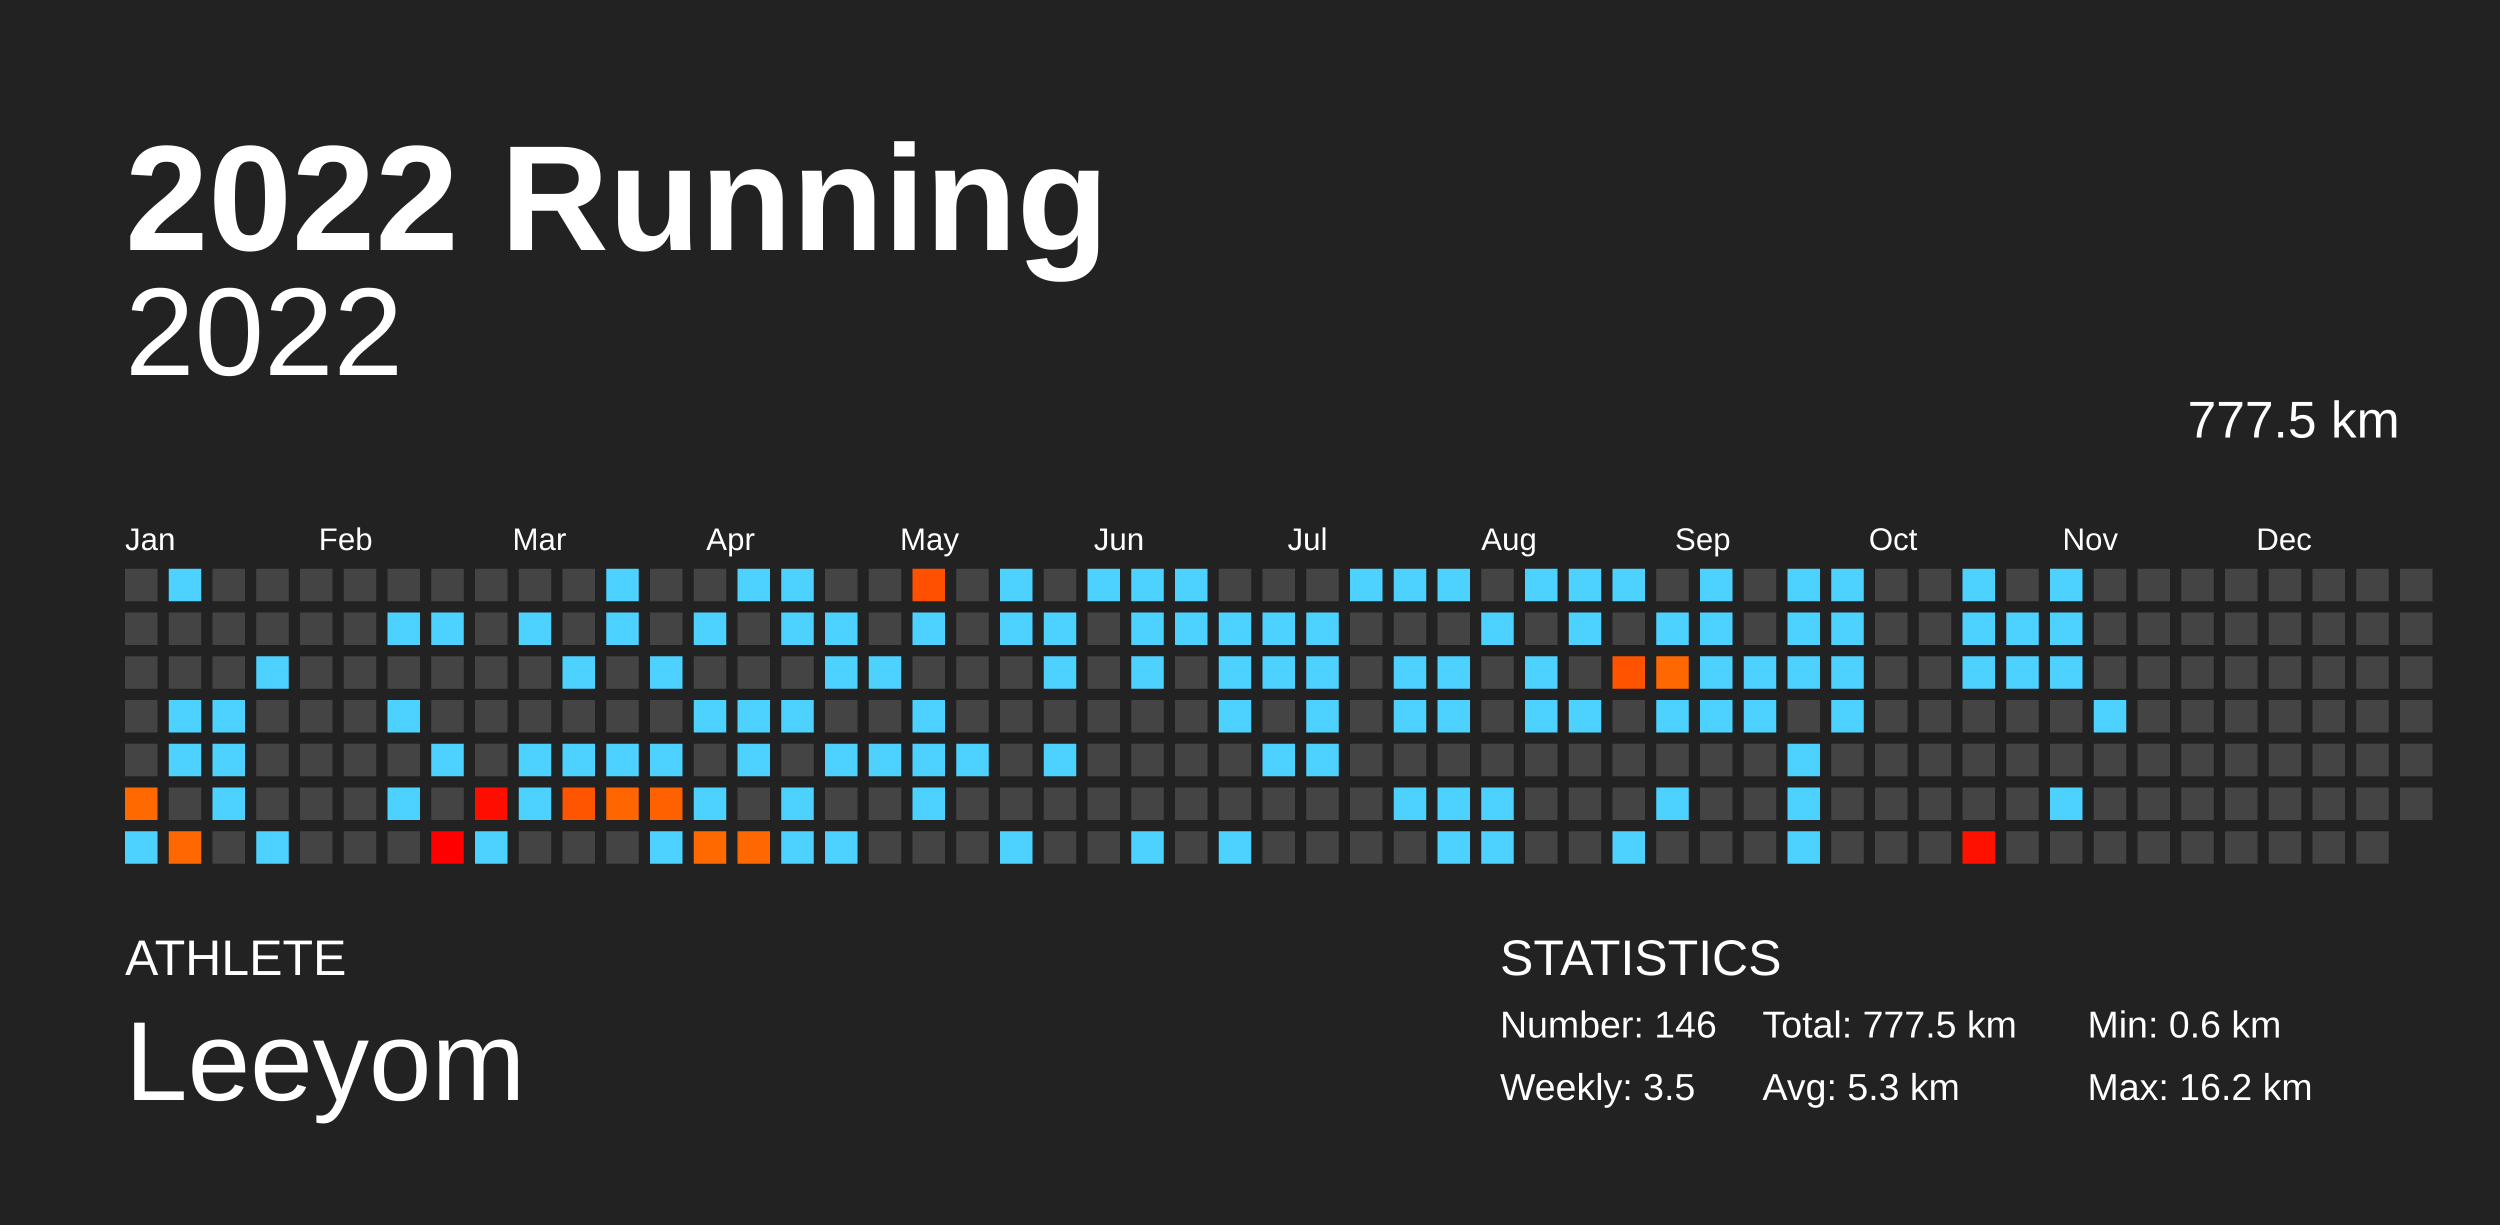
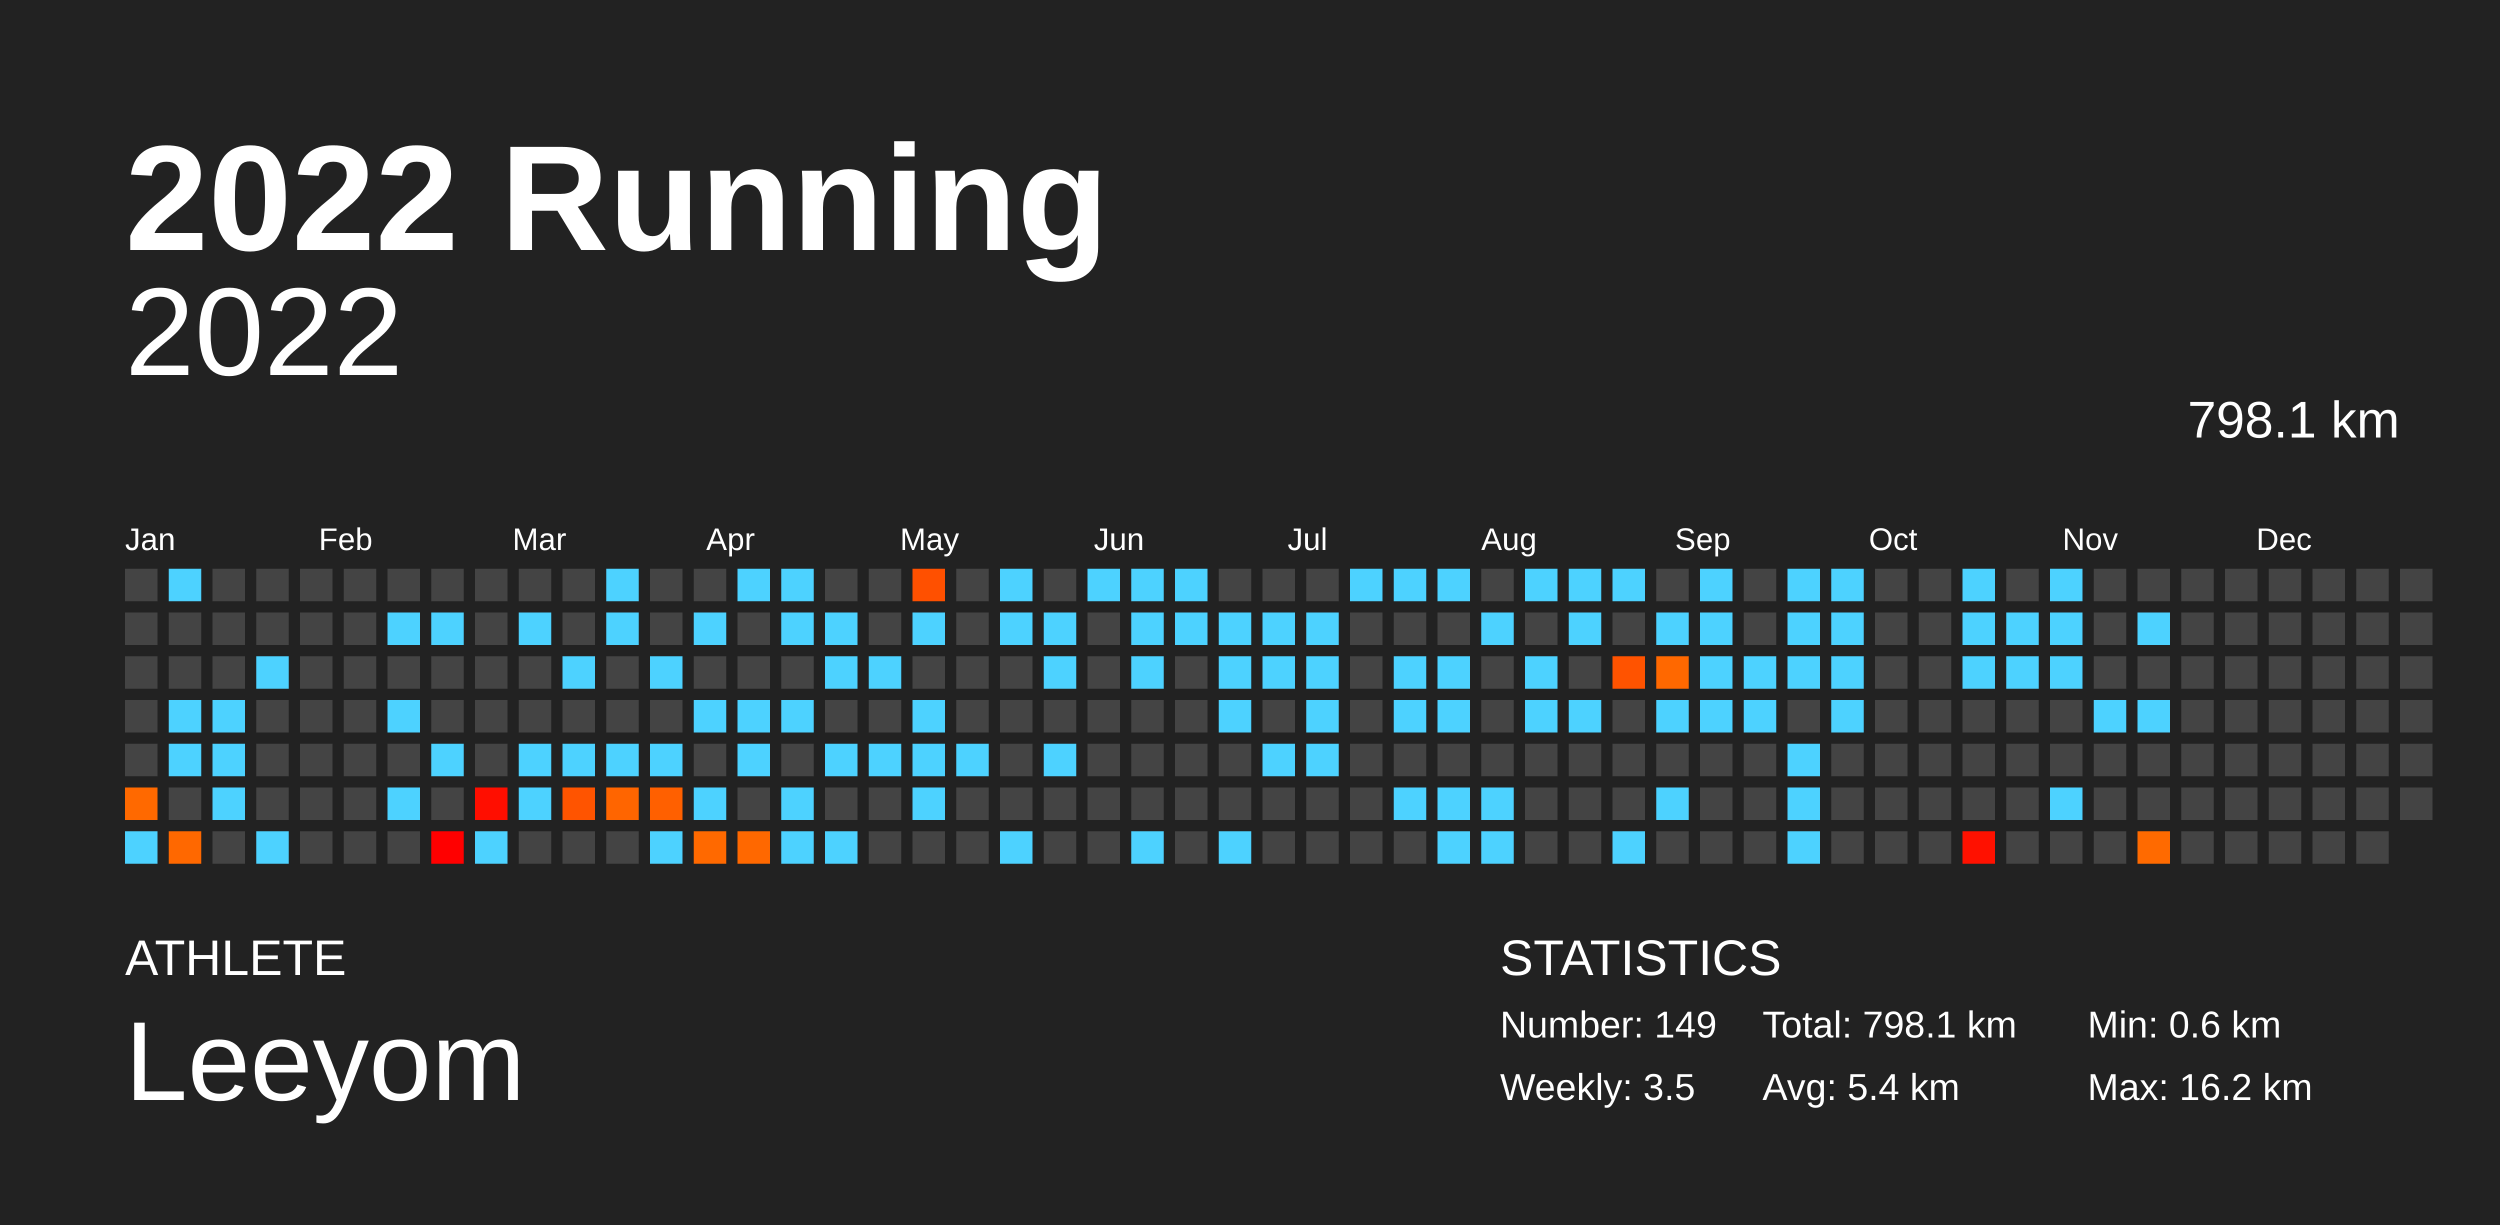
<svg xmlns="http://www.w3.org/2000/svg" baseProfile="full" height="98mm" version="1.1" viewBox="0,0,200,98" width="200mm">
  <defs />
  <rect fill="#222222" height="98" width="200" x="0" y="0" />
  <text fill="#FFFFFF" style="font-size:12px; font-family:Arial; font-weight:bold;" x="10" y="20">2022 Running</text>
  <text fill="#FFFFFF" style="font-size:4px; font-family:Arial" x="10" y="78">ATHLETE</text>
  <text fill="#FFFFFF" style="font-size:9px; font-family:Arial" x="10" y="88">Leeyom</text>
  <text fill="#FFFFFF" style="font-size:4px; font-family:Arial" x="120" y="78">STATISTICS</text>
-   <text fill="#FFFFFF" style="font-size:3px; font-family:Arial" x="120" y="83">Number: 146</text>
+   <text fill="#FFFFFF" style="font-size:3px; font-family:Arial" x="120" y="83">Number: 149</text>
  <text fill="#FFFFFF" style="font-size:3px; font-family:Arial" x="120" y="88">Weekly: 3.5</text>
-   <text fill="#FFFFFF" style="font-size:3px; font-family:Arial" x="141" y="83">Total: 777.5 km</text>
-   <text fill="#FFFFFF" style="font-size:3px; font-family:Arial" x="141" y="88">Avg: 5.3 km</text>
+   <text fill="#FFFFFF" style="font-size:3px; font-family:Arial" x="141" y="83">Total: 798.1 km</text>
+   <text fill="#FFFFFF" style="font-size:3px; font-family:Arial" x="141" y="88">Avg: 5.4 km</text>
  <text fill="#FFFFFF" style="font-size:3px; font-family:Arial" x="167" y="83">Min: 0.6 km</text>
  <text fill="#FFFFFF" style="font-size:3px; font-family:Arial" x="167" y="88">Max: 16.2 km</text>
  <text alignment-baseline="hanging" fill="#FFFFFF" style="font-size:10.0px; font-family:Arial;" x="10" y="30">2022</text>
-   <text alignment-baseline="hanging" fill="#FFFFFF" style="font-size:4.125px; font-family:Arial;" x="175" y="35">777.5 km</text>
+   <text alignment-baseline="hanging" fill="#FFFFFF" style="font-size:4.125px; font-family:Arial;" x="175" y="35">798.1 km</text>
  <text fill="#FFFFFF" style="font-size:2.5px; font-family:Arial" x="10.0" y="44">Jan</text>
  <text fill="#FFFFFF" style="font-size:2.5px; font-family:Arial" x="25.5" y="44">Feb</text>
  <text fill="#FFFFFF" style="font-size:2.5px; font-family:Arial" x="41.0" y="44">Mar</text>
  <text fill="#FFFFFF" style="font-size:2.5px; font-family:Arial" x="56.5" y="44">Apr</text>
  <text fill="#FFFFFF" style="font-size:2.5px; font-family:Arial" x="72.0" y="44">May</text>
  <text fill="#FFFFFF" style="font-size:2.5px; font-family:Arial" x="87.5" y="44">Jun</text>
  <text fill="#FFFFFF" style="font-size:2.5px; font-family:Arial" x="103.0" y="44">Jul</text>
  <text fill="#FFFFFF" style="font-size:2.5px; font-family:Arial" x="118.5" y="44">Aug</text>
  <text fill="#FFFFFF" style="font-size:2.5px; font-family:Arial" x="134.0" y="44">Sep</text>
  <text fill="#FFFFFF" style="font-size:2.5px; font-family:Arial" x="149.5" y="44">Oct</text>
  <text fill="#FFFFFF" style="font-size:2.5px; font-family:Arial" x="165.0" y="44">Nov</text>
  <text fill="#FFFFFF" style="font-size:2.5px; font-family:Arial" x="180.5" y="44">Dec</text>
  <rect fill="#444444" height="2.6" width="2.6" x="10.0" y="45.5" />
  <rect fill="#444444" height="2.6" width="2.6" x="10.0" y="49.0" />
  <rect fill="#444444" height="2.6" width="2.6" x="10.0" y="52.5" />
  <rect fill="#444444" height="2.6" width="2.6" x="10.0" y="56.0" />
  <rect fill="#444444" height="2.6" width="2.6" x="10.0" y="59.5" />
  <rect fill="#ff6900" height="2.6" width="2.6" x="10.0" y="63.0" />
  <rect fill="#4dd2ff" height="2.6" width="2.6" x="10.0" y="66.5" />
  <rect fill="#4dd2ff" height="2.6" width="2.6" x="13.5" y="45.5" />
  <rect fill="#444444" height="2.6" width="2.6" x="13.5" y="49.0" />
  <rect fill="#444444" height="2.6" width="2.6" x="13.5" y="52.5" />
  <rect fill="#4dd2ff" height="2.6" width="2.6" x="13.5" y="56.0" />
  <rect fill="#4dd2ff" height="2.6" width="2.6" x="13.5" y="59.5" />
  <rect fill="#444444" height="2.6" width="2.6" x="13.5" y="63.0" />
  <rect fill="#ff6800" height="2.6" width="2.6" x="13.5" y="66.5" />
  <rect fill="#444444" height="2.6" width="2.6" x="17.0" y="45.5" />
  <rect fill="#444444" height="2.6" width="2.6" x="17.0" y="49.0" />
  <rect fill="#444444" height="2.6" width="2.6" x="17.0" y="52.5" />
  <rect fill="#4dd2ff" height="2.6" width="2.6" x="17.0" y="56.0" />
  <rect fill="#4dd2ff" height="2.6" width="2.6" x="17.0" y="59.5" />
  <rect fill="#4dd2ff" height="2.6" width="2.6" x="17.0" y="63.0" />
  <rect fill="#444444" height="2.6" width="2.6" x="17.0" y="66.5" />
  <rect fill="#444444" height="2.6" width="2.6" x="20.5" y="45.5" />
  <rect fill="#444444" height="2.6" width="2.6" x="20.5" y="49.0" />
  <rect fill="#4dd2ff" height="2.6" width="2.6" x="20.5" y="52.5" />
  <rect fill="#444444" height="2.6" width="2.6" x="20.5" y="56.0" />
  <rect fill="#444444" height="2.6" width="2.6" x="20.5" y="59.5" />
  <rect fill="#444444" height="2.6" width="2.6" x="20.5" y="63.0" />
  <rect fill="#4dd2ff" height="2.6" width="2.6" x="20.5" y="66.5" />
  <rect fill="#444444" height="2.6" width="2.6" x="24.0" y="45.5" />
  <rect fill="#444444" height="2.6" width="2.6" x="24.0" y="49.0" />
  <rect fill="#444444" height="2.6" width="2.6" x="24.0" y="52.5" />
  <rect fill="#444444" height="2.6" width="2.6" x="24.0" y="56.0" />
  <rect fill="#444444" height="2.6" width="2.6" x="24.0" y="59.5" />
  <rect fill="#444444" height="2.6" width="2.6" x="24.0" y="63.0" />
  <rect fill="#444444" height="2.6" width="2.6" x="24.0" y="66.5" />
  <rect fill="#444444" height="2.6" width="2.6" x="27.5" y="45.5" />
  <rect fill="#444444" height="2.6" width="2.6" x="27.5" y="49.0" />
  <rect fill="#444444" height="2.6" width="2.6" x="27.5" y="52.5" />
  <rect fill="#444444" height="2.6" width="2.6" x="27.5" y="56.0" />
  <rect fill="#444444" height="2.6" width="2.6" x="27.5" y="59.5" />
  <rect fill="#444444" height="2.6" width="2.6" x="27.5" y="63.0" />
  <rect fill="#444444" height="2.6" width="2.6" x="27.5" y="66.5" />
  <rect fill="#444444" height="2.6" width="2.6" x="31.0" y="45.5" />
  <rect fill="#4dd2ff" height="2.6" width="2.6" x="31.0" y="49.0" />
  <rect fill="#444444" height="2.6" width="2.6" x="31.0" y="52.5" />
  <rect fill="#4dd2ff" height="2.6" width="2.6" x="31.0" y="56.0" />
  <rect fill="#444444" height="2.6" width="2.6" x="31.0" y="59.5" />
  <rect fill="#4dd2ff" height="2.6" width="2.6" x="31.0" y="63.0" />
  <rect fill="#444444" height="2.6" width="2.6" x="31.0" y="66.5" />
  <rect fill="#444444" height="2.6" width="2.6" x="34.5" y="45.5" />
  <rect fill="#4dd2ff" height="2.6" width="2.6" x="34.5" y="49.0" />
  <rect fill="#444444" height="2.6" width="2.6" x="34.5" y="52.5" />
  <rect fill="#444444" height="2.6" width="2.6" x="34.5" y="56.0" />
  <rect fill="#4dd2ff" height="2.6" width="2.6" x="34.5" y="59.5" />
  <rect fill="#444444" height="2.6" width="2.6" x="34.5" y="63.0" />
  <rect fill="#ff0000" height="2.6" width="2.6" x="34.5" y="66.5" />
  <rect fill="#444444" height="2.6" width="2.6" x="38.0" y="45.5" />
  <rect fill="#444444" height="2.6" width="2.6" x="38.0" y="49.0" />
  <rect fill="#444444" height="2.6" width="2.6" x="38.0" y="52.5" />
  <rect fill="#444444" height="2.6" width="2.6" x="38.0" y="56.0" />
  <rect fill="#444444" height="2.6" width="2.6" x="38.0" y="59.5" />
  <rect fill="#ff0e00" height="2.6" width="2.6" x="38.0" y="63.0" />
  <rect fill="#4dd2ff" height="2.6" width="2.6" x="38.0" y="66.5" />
  <rect fill="#444444" height="2.6" width="2.6" x="41.5" y="45.5" />
  <rect fill="#4dd2ff" height="2.6" width="2.6" x="41.5" y="49.0" />
  <rect fill="#444444" height="2.6" width="2.6" x="41.5" y="52.5" />
  <rect fill="#444444" height="2.6" width="2.6" x="41.5" y="56.0" />
  <rect fill="#4dd2ff" height="2.6" width="2.6" x="41.5" y="59.5" />
  <rect fill="#4dd2ff" height="2.6" width="2.6" x="41.5" y="63.0" />
  <rect fill="#444444" height="2.6" width="2.6" x="41.5" y="66.5" />
  <rect fill="#444444" height="2.6" width="2.6" x="45.0" y="45.5" />
  <rect fill="#444444" height="2.6" width="2.6" x="45.0" y="49.0" />
  <rect fill="#4dd2ff" height="2.6" width="2.6" x="45.0" y="52.5" />
  <rect fill="#444444" height="2.6" width="2.6" x="45.0" y="56.0" />
  <rect fill="#4dd2ff" height="2.6" width="2.6" x="45.0" y="59.5" />
  <rect fill="#ff5400" height="2.6" width="2.6" x="45.0" y="63.0" />
  <rect fill="#444444" height="2.6" width="2.6" x="45.0" y="66.5" />
  <rect fill="#4dd2ff" height="2.6" width="2.6" x="48.5" y="45.5" />
  <rect fill="#4dd2ff" height="2.6" width="2.6" x="48.5" y="49.0" />
  <rect fill="#444444" height="2.6" width="2.6" x="48.5" y="52.5" />
  <rect fill="#444444" height="2.6" width="2.6" x="48.5" y="56.0" />
  <rect fill="#4dd2ff" height="2.6" width="2.6" x="48.5" y="59.5" />
  <rect fill="#ff6500" height="2.6" width="2.6" x="48.5" y="63.0" />
  <rect fill="#444444" height="2.6" width="2.6" x="48.5" y="66.5" />
  <rect fill="#444444" height="2.6" width="2.6" x="52.0" y="45.5" />
  <rect fill="#444444" height="2.6" width="2.6" x="52.0" y="49.0" />
  <rect fill="#4dd2ff" height="2.6" width="2.6" x="52.0" y="52.5" />
  <rect fill="#444444" height="2.6" width="2.6" x="52.0" y="56.0" />
  <rect fill="#4dd2ff" height="2.6" width="2.6" x="52.0" y="59.5" />
  <rect fill="#ff6000" height="2.6" width="2.6" x="52.0" y="63.0" />
  <rect fill="#4dd2ff" height="2.6" width="2.6" x="52.0" y="66.5" />
  <rect fill="#444444" height="2.6" width="2.6" x="55.5" y="45.5" />
  <rect fill="#4dd2ff" height="2.6" width="2.6" x="55.5" y="49.0" />
  <rect fill="#444444" height="2.6" width="2.6" x="55.5" y="52.5" />
  <rect fill="#4dd2ff" height="2.6" width="2.6" x="55.5" y="56.0" />
  <rect fill="#444444" height="2.6" width="2.6" x="55.5" y="59.5" />
  <rect fill="#4dd2ff" height="2.6" width="2.6" x="55.5" y="63.0" />
  <rect fill="#ff6900" height="2.6" width="2.6" x="55.5" y="66.5" />
  <rect fill="#4dd2ff" height="2.6" width="2.6" x="59.0" y="45.5" />
  <rect fill="#444444" height="2.6" width="2.6" x="59.0" y="49.0" />
  <rect fill="#444444" height="2.6" width="2.6" x="59.0" y="52.5" />
  <rect fill="#4dd2ff" height="2.6" width="2.6" x="59.0" y="56.0" />
  <rect fill="#4dd2ff" height="2.6" width="2.6" x="59.0" y="59.5" />
  <rect fill="#444444" height="2.6" width="2.6" x="59.0" y="63.0" />
  <rect fill="#ff6800" height="2.6" width="2.6" x="59.0" y="66.5" />
  <rect fill="#4dd2ff" height="2.6" width="2.6" x="62.5" y="45.5" />
  <rect fill="#4dd2ff" height="2.6" width="2.6" x="62.5" y="49.0" />
  <rect fill="#444444" height="2.6" width="2.6" x="62.5" y="52.5" />
  <rect fill="#4dd2ff" height="2.6" width="2.6" x="62.5" y="56.0" />
  <rect fill="#444444" height="2.6" width="2.6" x="62.5" y="59.5" />
  <rect fill="#4dd2ff" height="2.6" width="2.6" x="62.5" y="63.0" />
  <rect fill="#4dd2ff" height="2.6" width="2.6" x="62.5" y="66.5" />
  <rect fill="#444444" height="2.6" width="2.6" x="66.0" y="45.5" />
  <rect fill="#4dd2ff" height="2.6" width="2.6" x="66.0" y="49.0" />
  <rect fill="#4dd2ff" height="2.6" width="2.6" x="66.0" y="52.5" />
  <rect fill="#444444" height="2.6" width="2.6" x="66.0" y="56.0" />
  <rect fill="#4dd2ff" height="2.6" width="2.6" x="66.0" y="59.5" />
  <rect fill="#444444" height="2.6" width="2.6" x="66.0" y="63.0" />
  <rect fill="#4dd2ff" height="2.6" width="2.6" x="66.0" y="66.5" />
  <rect fill="#444444" height="2.6" width="2.6" x="69.5" y="45.5" />
  <rect fill="#444444" height="2.6" width="2.6" x="69.5" y="49.0" />
  <rect fill="#4dd2ff" height="2.6" width="2.6" x="69.5" y="52.5" />
  <rect fill="#444444" height="2.6" width="2.6" x="69.5" y="56.0" />
  <rect fill="#4dd2ff" height="2.6" width="2.6" x="69.5" y="59.5" />
  <rect fill="#444444" height="2.6" width="2.6" x="69.5" y="63.0" />
  <rect fill="#444444" height="2.6" width="2.6" x="69.5" y="66.5" />
  <rect fill="#ff5000" height="2.6" width="2.6" x="73.0" y="45.5" />
  <rect fill="#4dd2ff" height="2.6" width="2.6" x="73.0" y="49.0" />
  <rect fill="#444444" height="2.6" width="2.6" x="73.0" y="52.5" />
  <rect fill="#4dd2ff" height="2.6" width="2.6" x="73.0" y="56.0" />
  <rect fill="#4dd2ff" height="2.6" width="2.6" x="73.0" y="59.5" />
  <rect fill="#4dd2ff" height="2.6" width="2.6" x="73.0" y="63.0" />
  <rect fill="#444444" height="2.6" width="2.6" x="73.0" y="66.5" />
  <rect fill="#444444" height="2.6" width="2.6" x="76.5" y="45.5" />
  <rect fill="#444444" height="2.6" width="2.6" x="76.5" y="49.0" />
  <rect fill="#444444" height="2.6" width="2.6" x="76.5" y="52.5" />
  <rect fill="#444444" height="2.6" width="2.6" x="76.5" y="56.0" />
  <rect fill="#4dd2ff" height="2.6" width="2.6" x="76.5" y="59.5" />
  <rect fill="#444444" height="2.6" width="2.6" x="76.5" y="63.0" />
  <rect fill="#444444" height="2.6" width="2.6" x="76.5" y="66.5" />
  <rect fill="#4dd2ff" height="2.6" width="2.6" x="80.0" y="45.5" />
  <rect fill="#4dd2ff" height="2.6" width="2.6" x="80.0" y="49.0" />
  <rect fill="#444444" height="2.6" width="2.6" x="80.0" y="52.5" />
  <rect fill="#444444" height="2.6" width="2.6" x="80.0" y="56.0" />
  <rect fill="#444444" height="2.6" width="2.6" x="80.0" y="59.5" />
  <rect fill="#444444" height="2.6" width="2.6" x="80.0" y="63.0" />
  <rect fill="#4dd2ff" height="2.6" width="2.6" x="80.0" y="66.5" />
  <rect fill="#444444" height="2.6" width="2.6" x="83.5" y="45.5" />
  <rect fill="#4dd2ff" height="2.6" width="2.6" x="83.5" y="49.0" />
  <rect fill="#4dd2ff" height="2.6" width="2.6" x="83.5" y="52.5" />
  <rect fill="#444444" height="2.6" width="2.6" x="83.5" y="56.0" />
  <rect fill="#4dd2ff" height="2.6" width="2.6" x="83.5" y="59.5" />
  <rect fill="#444444" height="2.6" width="2.6" x="83.5" y="63.0" />
  <rect fill="#444444" height="2.6" width="2.6" x="83.5" y="66.5" />
  <rect fill="#4dd2ff" height="2.6" width="2.6" x="87.0" y="45.5" />
  <rect fill="#444444" height="2.6" width="2.6" x="87.0" y="49.0" />
  <rect fill="#444444" height="2.6" width="2.6" x="87.0" y="52.5" />
  <rect fill="#444444" height="2.6" width="2.6" x="87.0" y="56.0" />
  <rect fill="#444444" height="2.6" width="2.6" x="87.0" y="59.5" />
  <rect fill="#444444" height="2.6" width="2.6" x="87.0" y="63.0" />
  <rect fill="#444444" height="2.6" width="2.6" x="87.0" y="66.5" />
  <rect fill="#4dd2ff" height="2.6" width="2.6" x="90.5" y="45.5" />
  <rect fill="#4dd2ff" height="2.6" width="2.6" x="90.5" y="49.0" />
  <rect fill="#4dd2ff" height="2.6" width="2.6" x="90.5" y="52.5" />
  <rect fill="#444444" height="2.6" width="2.6" x="90.5" y="56.0" />
  <rect fill="#444444" height="2.6" width="2.6" x="90.5" y="59.5" />
  <rect fill="#444444" height="2.6" width="2.6" x="90.5" y="63.0" />
  <rect fill="#4dd2ff" height="2.6" width="2.6" x="90.5" y="66.5" />
  <rect fill="#4dd2ff" height="2.6" width="2.6" x="94.0" y="45.5" />
  <rect fill="#4dd2ff" height="2.6" width="2.6" x="94.0" y="49.0" />
  <rect fill="#444444" height="2.6" width="2.6" x="94.0" y="52.5" />
  <rect fill="#444444" height="2.6" width="2.6" x="94.0" y="56.0" />
  <rect fill="#444444" height="2.6" width="2.6" x="94.0" y="59.5" />
  <rect fill="#444444" height="2.6" width="2.6" x="94.0" y="63.0" />
  <rect fill="#444444" height="2.6" width="2.6" x="94.0" y="66.5" />
  <rect fill="#444444" height="2.6" width="2.6" x="97.5" y="45.5" />
  <rect fill="#4dd2ff" height="2.6" width="2.6" x="97.5" y="49.0" />
  <rect fill="#4dd2ff" height="2.6" width="2.6" x="97.5" y="52.5" />
  <rect fill="#4dd2ff" height="2.6" width="2.6" x="97.5" y="56.0" />
  <rect fill="#444444" height="2.6" width="2.6" x="97.5" y="59.5" />
  <rect fill="#444444" height="2.6" width="2.6" x="97.5" y="63.0" />
  <rect fill="#4dd2ff" height="2.6" width="2.6" x="97.5" y="66.5" />
  <rect fill="#444444" height="2.6" width="2.6" x="101.0" y="45.5" />
  <rect fill="#4dd2ff" height="2.6" width="2.6" x="101.0" y="49.0" />
  <rect fill="#4dd2ff" height="2.6" width="2.6" x="101.0" y="52.5" />
  <rect fill="#444444" height="2.6" width="2.6" x="101.0" y="56.0" />
  <rect fill="#4dd2ff" height="2.6" width="2.6" x="101.0" y="59.5" />
  <rect fill="#444444" height="2.6" width="2.6" x="101.0" y="63.0" />
  <rect fill="#444444" height="2.6" width="2.6" x="101.0" y="66.5" />
  <rect fill="#444444" height="2.6" width="2.6" x="104.5" y="45.5" />
  <rect fill="#4dd2ff" height="2.6" width="2.6" x="104.5" y="49.0" />
  <rect fill="#4dd2ff" height="2.6" width="2.6" x="104.5" y="52.5" />
  <rect fill="#4dd2ff" height="2.6" width="2.6" x="104.5" y="56.0" />
  <rect fill="#4dd2ff" height="2.6" width="2.6" x="104.5" y="59.5" />
  <rect fill="#444444" height="2.6" width="2.6" x="104.5" y="63.0" />
  <rect fill="#444444" height="2.6" width="2.6" x="104.5" y="66.5" />
  <rect fill="#4dd2ff" height="2.6" width="2.6" x="108.0" y="45.5" />
  <rect fill="#444444" height="2.6" width="2.6" x="108.0" y="49.0" />
  <rect fill="#444444" height="2.6" width="2.6" x="108.0" y="52.5" />
  <rect fill="#444444" height="2.6" width="2.6" x="108.0" y="56.0" />
  <rect fill="#444444" height="2.6" width="2.6" x="108.0" y="59.5" />
  <rect fill="#444444" height="2.6" width="2.6" x="108.0" y="63.0" />
  <rect fill="#444444" height="2.6" width="2.6" x="108.0" y="66.5" />
  <rect fill="#4dd2ff" height="2.6" width="2.6" x="111.5" y="45.5" />
  <rect fill="#444444" height="2.6" width="2.6" x="111.5" y="49.0" />
  <rect fill="#4dd2ff" height="2.6" width="2.6" x="111.5" y="52.5" />
  <rect fill="#4dd2ff" height="2.6" width="2.6" x="111.5" y="56.0" />
  <rect fill="#444444" height="2.6" width="2.6" x="111.5" y="59.5" />
  <rect fill="#4dd2ff" height="2.6" width="2.6" x="111.5" y="63.0" />
  <rect fill="#444444" height="2.6" width="2.6" x="111.5" y="66.5" />
  <rect fill="#4dd2ff" height="2.6" width="2.6" x="115.0" y="45.5" />
  <rect fill="#444444" height="2.6" width="2.6" x="115.0" y="49.0" />
  <rect fill="#4dd2ff" height="2.6" width="2.6" x="115.0" y="52.5" />
  <rect fill="#4dd2ff" height="2.6" width="2.6" x="115.0" y="56.0" />
  <rect fill="#444444" height="2.6" width="2.6" x="115.0" y="59.5" />
  <rect fill="#4dd2ff" height="2.6" width="2.6" x="115.0" y="63.0" />
  <rect fill="#4dd2ff" height="2.6" width="2.6" x="115.0" y="66.5" />
  <rect fill="#444444" height="2.6" width="2.6" x="118.5" y="45.5" />
  <rect fill="#4dd2ff" height="2.6" width="2.6" x="118.5" y="49.0" />
  <rect fill="#444444" height="2.6" width="2.6" x="118.5" y="52.5" />
  <rect fill="#444444" height="2.6" width="2.6" x="118.5" y="56.0" />
  <rect fill="#444444" height="2.6" width="2.6" x="118.5" y="59.5" />
  <rect fill="#4dd2ff" height="2.6" width="2.6" x="118.5" y="63.0" />
  <rect fill="#4dd2ff" height="2.6" width="2.6" x="118.5" y="66.5" />
  <rect fill="#4dd2ff" height="2.6" width="2.6" x="122.0" y="45.5" />
  <rect fill="#444444" height="2.6" width="2.6" x="122.0" y="49.0" />
  <rect fill="#4dd2ff" height="2.6" width="2.6" x="122.0" y="52.5" />
  <rect fill="#4dd2ff" height="2.6" width="2.6" x="122.0" y="56.0" />
  <rect fill="#444444" height="2.6" width="2.6" x="122.0" y="59.5" />
  <rect fill="#444444" height="2.6" width="2.6" x="122.0" y="63.0" />
  <rect fill="#444444" height="2.6" width="2.6" x="122.0" y="66.5" />
  <rect fill="#4dd2ff" height="2.6" width="2.6" x="125.5" y="45.5" />
  <rect fill="#4dd2ff" height="2.6" width="2.6" x="125.5" y="49.0" />
  <rect fill="#444444" height="2.6" width="2.6" x="125.5" y="52.5" />
  <rect fill="#4dd2ff" height="2.6" width="2.6" x="125.5" y="56.0" />
  <rect fill="#444444" height="2.6" width="2.6" x="125.5" y="59.5" />
  <rect fill="#444444" height="2.6" width="2.6" x="125.5" y="63.0" />
  <rect fill="#444444" height="2.6" width="2.6" x="125.5" y="66.5" />
  <rect fill="#4dd2ff" height="2.6" width="2.6" x="129.0" y="45.5" />
  <rect fill="#444444" height="2.6" width="2.6" x="129.0" y="49.0" />
  <rect fill="#ff5300" height="2.6" width="2.6" x="129.0" y="52.5" />
  <rect fill="#444444" height="2.6" width="2.6" x="129.0" y="56.0" />
  <rect fill="#444444" height="2.6" width="2.6" x="129.0" y="59.5" />
  <rect fill="#444444" height="2.6" width="2.6" x="129.0" y="63.0" />
  <rect fill="#4dd2ff" height="2.6" width="2.6" x="129.0" y="66.5" />
  <rect fill="#444444" height="2.6" width="2.6" x="132.5" y="45.5" />
  <rect fill="#4dd2ff" height="2.6" width="2.6" x="132.5" y="49.0" />
  <rect fill="#ff6800" height="2.6" width="2.6" x="132.5" y="52.5" />
  <rect fill="#4dd2ff" height="2.6" width="2.6" x="132.5" y="56.0" />
  <rect fill="#444444" height="2.6" width="2.6" x="132.5" y="59.5" />
  <rect fill="#4dd2ff" height="2.6" width="2.6" x="132.5" y="63.0" />
  <rect fill="#444444" height="2.6" width="2.6" x="132.5" y="66.5" />
  <rect fill="#4dd2ff" height="2.6" width="2.6" x="136.0" y="45.5" />
  <rect fill="#4dd2ff" height="2.6" width="2.6" x="136.0" y="49.0" />
  <rect fill="#4dd2ff" height="2.6" width="2.6" x="136.0" y="52.5" />
  <rect fill="#4dd2ff" height="2.6" width="2.6" x="136.0" y="56.0" />
  <rect fill="#444444" height="2.6" width="2.6" x="136.0" y="59.5" />
  <rect fill="#444444" height="2.6" width="2.6" x="136.0" y="63.0" />
  <rect fill="#444444" height="2.6" width="2.6" x="136.0" y="66.5" />
  <rect fill="#444444" height="2.6" width="2.6" x="139.5" y="45.5" />
  <rect fill="#444444" height="2.6" width="2.6" x="139.5" y="49.0" />
  <rect fill="#4dd2ff" height="2.6" width="2.6" x="139.5" y="52.5" />
  <rect fill="#4dd2ff" height="2.6" width="2.6" x="139.5" y="56.0" />
  <rect fill="#444444" height="2.6" width="2.6" x="139.5" y="59.5" />
  <rect fill="#444444" height="2.6" width="2.6" x="139.5" y="63.0" />
  <rect fill="#444444" height="2.6" width="2.6" x="139.5" y="66.5" />
  <rect fill="#4dd2ff" height="2.6" width="2.6" x="143.0" y="45.5" />
  <rect fill="#4dd2ff" height="2.6" width="2.6" x="143.0" y="49.0" />
  <rect fill="#4dd2ff" height="2.6" width="2.6" x="143.0" y="52.5" />
  <rect fill="#444444" height="2.6" width="2.6" x="143.0" y="56.0" />
  <rect fill="#4dd2ff" height="2.6" width="2.6" x="143.0" y="59.5" />
  <rect fill="#4dd2ff" height="2.6" width="2.6" x="143.0" y="63.0" />
  <rect fill="#4dd2ff" height="2.6" width="2.6" x="143.0" y="66.5" />
  <rect fill="#4dd2ff" height="2.6" width="2.6" x="146.5" y="45.5" />
  <rect fill="#4dd2ff" height="2.6" width="2.6" x="146.5" y="49.0" />
  <rect fill="#4dd2ff" height="2.6" width="2.6" x="146.5" y="52.5" />
  <rect fill="#4dd2ff" height="2.6" width="2.6" x="146.5" y="56.0" />
  <rect fill="#444444" height="2.6" width="2.6" x="146.5" y="59.5" />
  <rect fill="#444444" height="2.6" width="2.6" x="146.5" y="63.0" />
  <rect fill="#444444" height="2.6" width="2.6" x="146.5" y="66.5" />
  <rect fill="#444444" height="2.6" width="2.6" x="150.0" y="45.5" />
  <rect fill="#444444" height="2.6" width="2.6" x="150.0" y="49.0" />
  <rect fill="#444444" height="2.6" width="2.6" x="150.0" y="52.5" />
  <rect fill="#444444" height="2.6" width="2.6" x="150.0" y="56.0" />
  <rect fill="#444444" height="2.6" width="2.6" x="150.0" y="59.5" />
  <rect fill="#444444" height="2.6" width="2.6" x="150.0" y="63.0" />
  <rect fill="#444444" height="2.6" width="2.6" x="150.0" y="66.5" />
  <rect fill="#444444" height="2.6" width="2.6" x="153.5" y="45.5" />
  <rect fill="#444444" height="2.6" width="2.6" x="153.5" y="49.0" />
  <rect fill="#444444" height="2.6" width="2.6" x="153.5" y="52.5" />
  <rect fill="#444444" height="2.6" width="2.6" x="153.5" y="56.0" />
  <rect fill="#444444" height="2.6" width="2.6" x="153.5" y="59.5" />
  <rect fill="#444444" height="2.6" width="2.6" x="153.5" y="63.0" />
  <rect fill="#444444" height="2.6" width="2.6" x="153.5" y="66.5" />
  <rect fill="#4dd2ff" height="2.6" width="2.6" x="157.0" y="45.5" />
  <rect fill="#4dd2ff" height="2.6" width="2.6" x="157.0" y="49.0" />
  <rect fill="#4dd2ff" height="2.6" width="2.6" x="157.0" y="52.5" />
  <rect fill="#444444" height="2.6" width="2.6" x="157.0" y="56.0" />
  <rect fill="#444444" height="2.6" width="2.6" x="157.0" y="59.5" />
  <rect fill="#444444" height="2.6" width="2.6" x="157.0" y="63.0" />
  <rect fill="#ff1100" height="2.6" width="2.6" x="157.0" y="66.5" />
  <rect fill="#444444" height="2.6" width="2.6" x="160.5" y="45.5" />
  <rect fill="#4dd2ff" height="2.6" width="2.6" x="160.5" y="49.0" />
  <rect fill="#4dd2ff" height="2.6" width="2.6" x="160.5" y="52.5" />
  <rect fill="#444444" height="2.6" width="2.6" x="160.5" y="56.0" />
  <rect fill="#444444" height="2.6" width="2.6" x="160.5" y="59.5" />
  <rect fill="#444444" height="2.6" width="2.6" x="160.5" y="63.0" />
  <rect fill="#444444" height="2.6" width="2.6" x="160.5" y="66.5" />
  <rect fill="#4dd2ff" height="2.6" width="2.6" x="164.0" y="45.5" />
  <rect fill="#4dd2ff" height="2.6" width="2.6" x="164.0" y="49.0" />
  <rect fill="#4dd2ff" height="2.6" width="2.6" x="164.0" y="52.5" />
  <rect fill="#444444" height="2.6" width="2.6" x="164.0" y="56.0" />
  <rect fill="#444444" height="2.6" width="2.6" x="164.0" y="59.5" />
  <rect fill="#4dd2ff" height="2.6" width="2.6" x="164.0" y="63.0" />
  <rect fill="#444444" height="2.6" width="2.6" x="164.0" y="66.5" />
  <rect fill="#444444" height="2.6" width="2.6" x="167.5" y="45.5" />
  <rect fill="#444444" height="2.6" width="2.6" x="167.5" y="49.0" />
  <rect fill="#444444" height="2.6" width="2.6" x="167.5" y="52.5" />
  <rect fill="#4dd2ff" height="2.6" width="2.6" x="167.5" y="56.0" />
  <rect fill="#444444" height="2.6" width="2.6" x="167.5" y="59.5" />
  <rect fill="#444444" height="2.6" width="2.6" x="167.5" y="63.0" />
  <rect fill="#444444" height="2.6" width="2.6" x="167.5" y="66.5" />
  <rect fill="#444444" height="2.6" width="2.6" x="171.0" y="45.5" />
-   <rect fill="#444444" height="2.6" width="2.6" x="171.0" y="49.0" />
+   <rect fill="#4dd2ff" height="2.6" width="2.6" x="171.0" y="49.0" />
  <rect fill="#444444" height="2.6" width="2.6" x="171.0" y="52.5" />
-   <rect fill="#444444" height="2.6" width="2.6" x="171.0" y="56.0" />
+   <rect fill="#4dd2ff" height="2.6" width="2.6" x="171.0" y="56.0" />
  <rect fill="#444444" height="2.6" width="2.6" x="171.0" y="59.5" />
  <rect fill="#444444" height="2.6" width="2.6" x="171.0" y="63.0" />
-   <rect fill="#444444" height="2.6" width="2.6" x="171.0" y="66.5" />
+   <rect fill="#ff6a00" height="2.6" width="2.6" x="171.0" y="66.5" />
  <rect fill="#444444" height="2.6" width="2.6" x="174.5" y="45.5" />
  <rect fill="#444444" height="2.6" width="2.6" x="174.5" y="49.0" />
  <rect fill="#444444" height="2.6" width="2.6" x="174.5" y="52.5" />
  <rect fill="#444444" height="2.6" width="2.6" x="174.5" y="56.0" />
  <rect fill="#444444" height="2.6" width="2.6" x="174.5" y="59.5" />
  <rect fill="#444444" height="2.6" width="2.6" x="174.5" y="63.0" />
  <rect fill="#444444" height="2.6" width="2.6" x="174.5" y="66.5" />
  <rect fill="#444444" height="2.6" width="2.6" x="178.0" y="45.5" />
  <rect fill="#444444" height="2.6" width="2.6" x="178.0" y="49.0" />
  <rect fill="#444444" height="2.6" width="2.6" x="178.0" y="52.5" />
  <rect fill="#444444" height="2.6" width="2.6" x="178.0" y="56.0" />
  <rect fill="#444444" height="2.6" width="2.6" x="178.0" y="59.5" />
  <rect fill="#444444" height="2.6" width="2.6" x="178.0" y="63.0" />
  <rect fill="#444444" height="2.6" width="2.6" x="178.0" y="66.5" />
  <rect fill="#444444" height="2.6" width="2.6" x="181.5" y="45.5" />
  <rect fill="#444444" height="2.6" width="2.6" x="181.5" y="49.0" />
  <rect fill="#444444" height="2.6" width="2.6" x="181.5" y="52.5" />
  <rect fill="#444444" height="2.6" width="2.6" x="181.5" y="56.0" />
  <rect fill="#444444" height="2.6" width="2.6" x="181.5" y="59.5" />
  <rect fill="#444444" height="2.6" width="2.6" x="181.5" y="63.0" />
  <rect fill="#444444" height="2.6" width="2.6" x="181.5" y="66.5" />
  <rect fill="#444444" height="2.6" width="2.6" x="185.0" y="45.5" />
  <rect fill="#444444" height="2.6" width="2.6" x="185.0" y="49.0" />
  <rect fill="#444444" height="2.6" width="2.6" x="185.0" y="52.5" />
  <rect fill="#444444" height="2.6" width="2.6" x="185.0" y="56.0" />
  <rect fill="#444444" height="2.6" width="2.6" x="185.0" y="59.5" />
  <rect fill="#444444" height="2.6" width="2.6" x="185.0" y="63.0" />
  <rect fill="#444444" height="2.6" width="2.6" x="185.0" y="66.5" />
  <rect fill="#444444" height="2.6" width="2.6" x="188.5" y="45.5" />
  <rect fill="#444444" height="2.6" width="2.6" x="188.5" y="49.0" />
  <rect fill="#444444" height="2.6" width="2.6" x="188.5" y="52.5" />
  <rect fill="#444444" height="2.6" width="2.6" x="188.5" y="56.0" />
  <rect fill="#444444" height="2.6" width="2.6" x="188.5" y="59.5" />
  <rect fill="#444444" height="2.6" width="2.6" x="188.5" y="63.0" />
  <rect fill="#444444" height="2.6" width="2.6" x="188.5" y="66.5" />
  <rect fill="#444444" height="2.6" width="2.6" x="192.0" y="45.5" />
  <rect fill="#444444" height="2.6" width="2.6" x="192.0" y="49.0" />
  <rect fill="#444444" height="2.6" width="2.6" x="192.0" y="52.5" />
  <rect fill="#444444" height="2.6" width="2.6" x="192.0" y="56.0" />
  <rect fill="#444444" height="2.6" width="2.6" x="192.0" y="59.5" />
  <rect fill="#444444" height="2.6" width="2.6" x="192.0" y="63.0" />
</svg>
